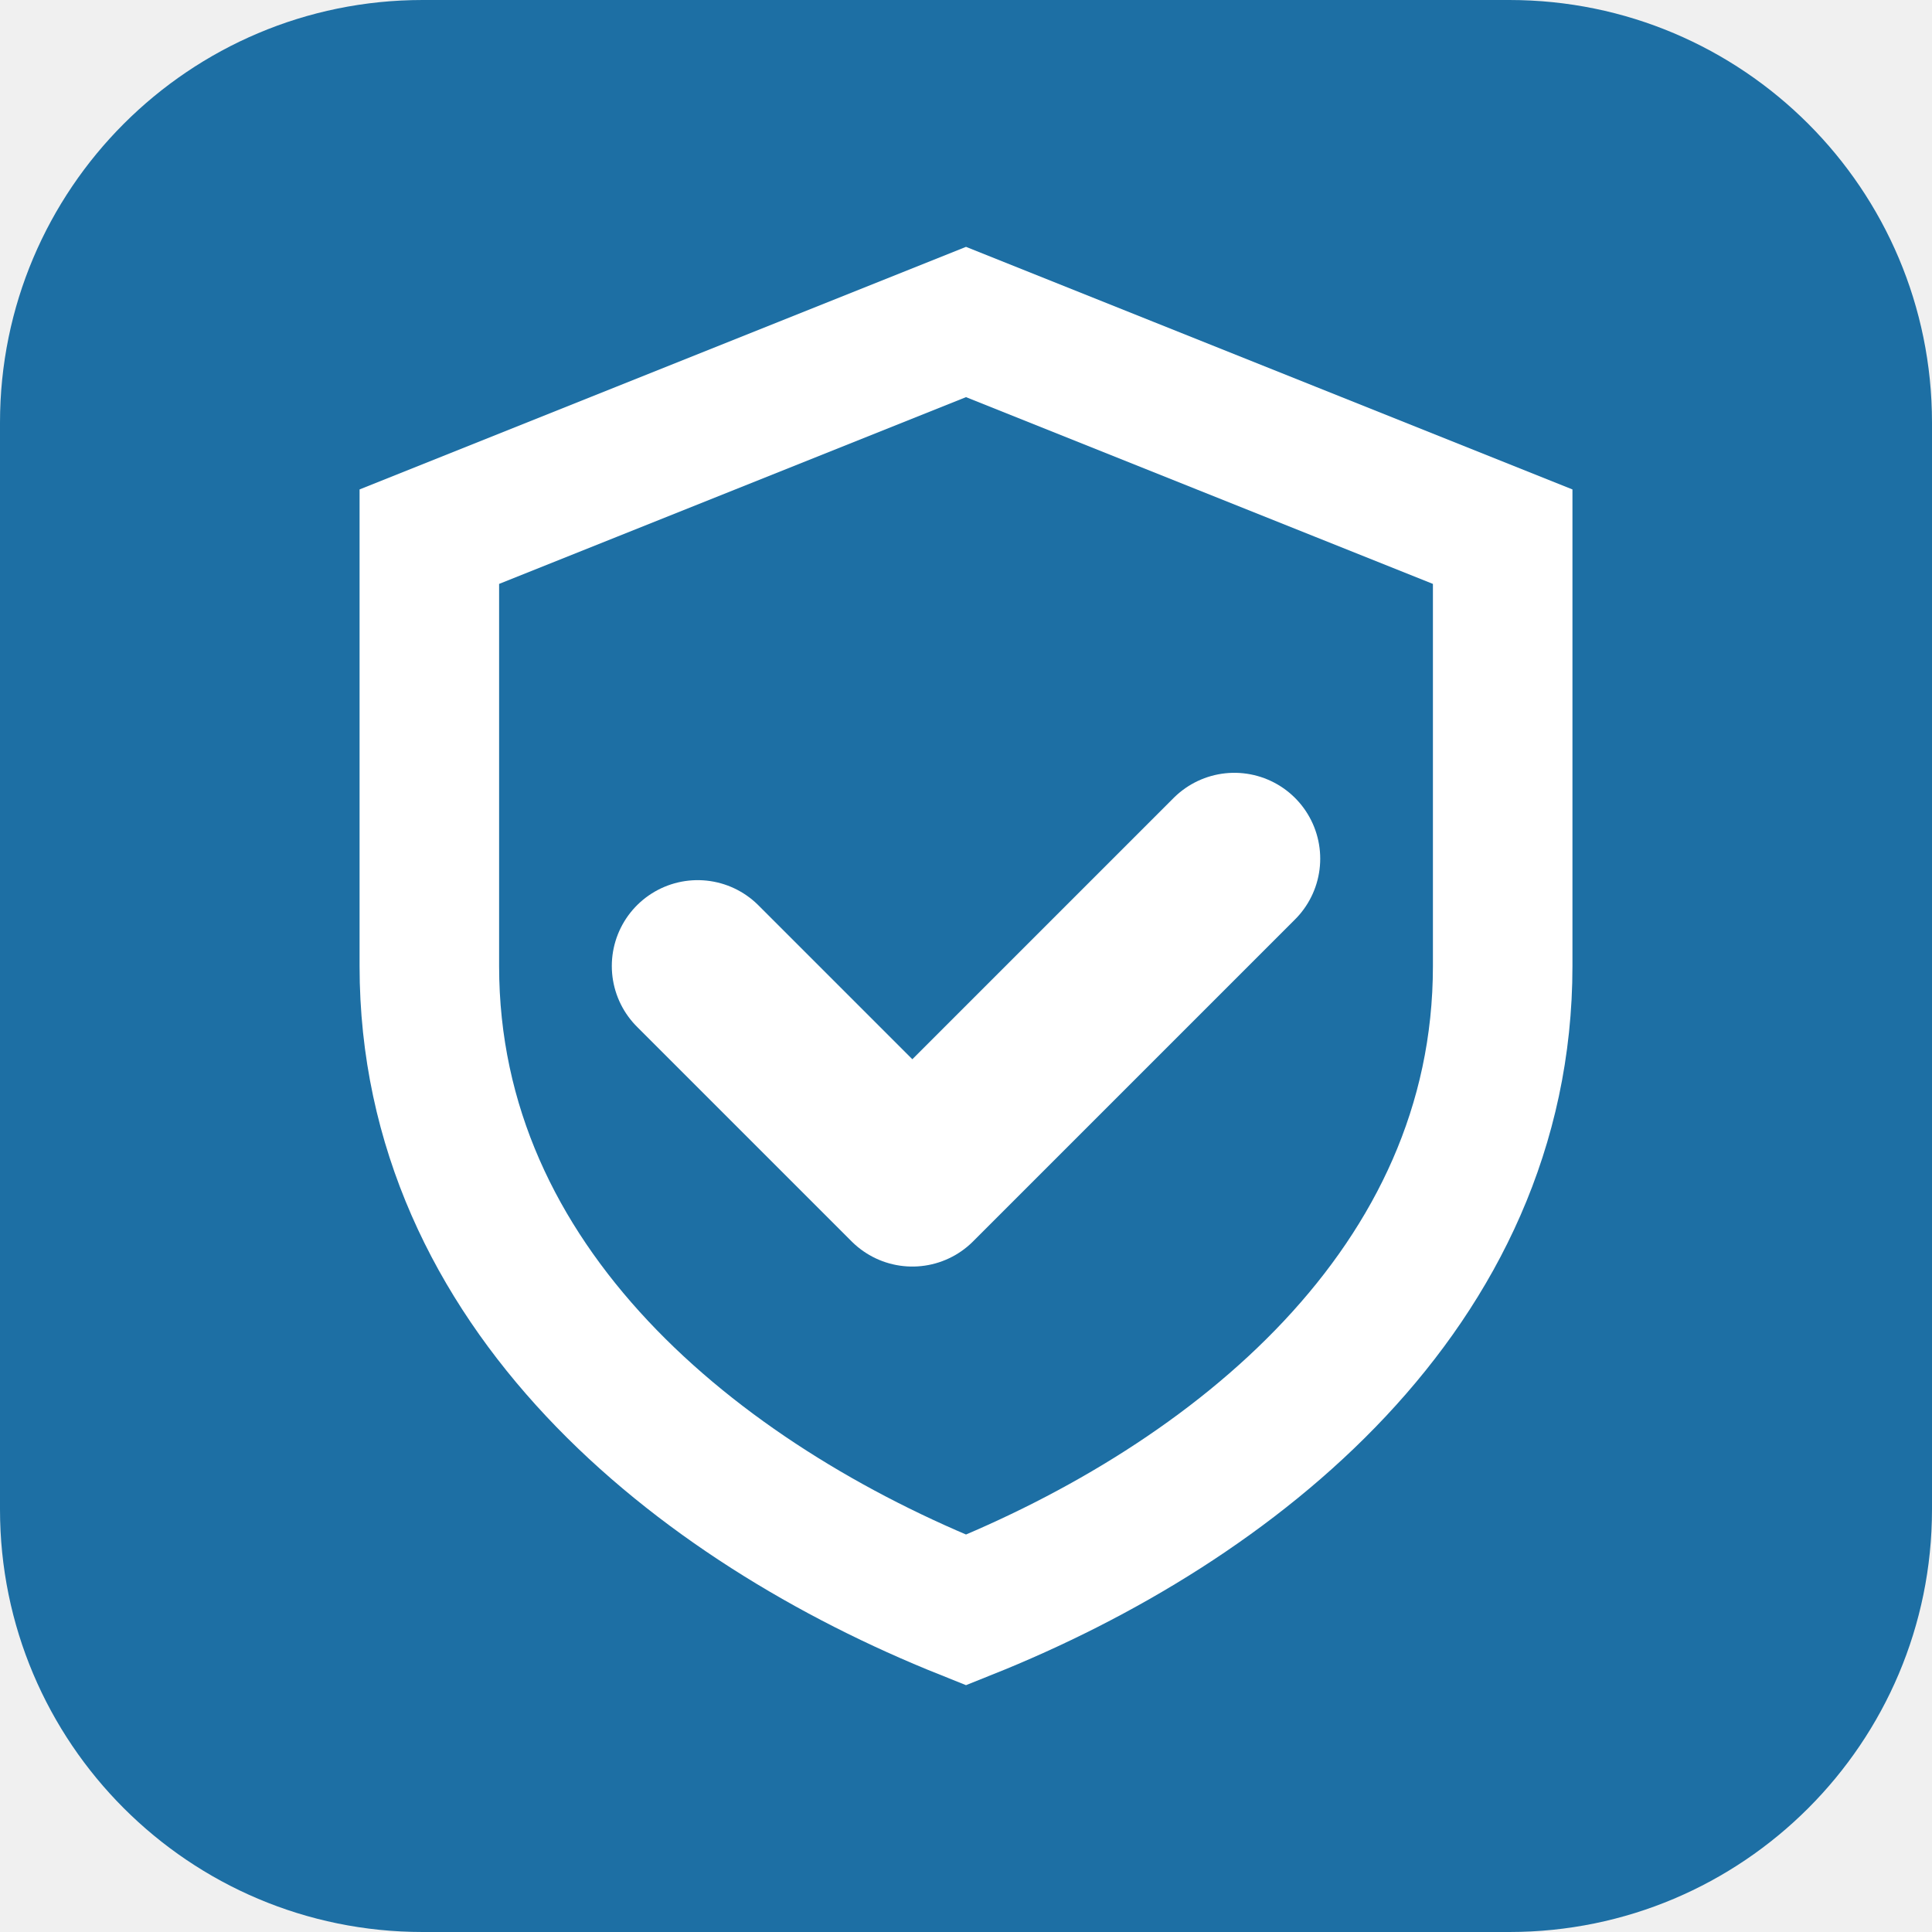
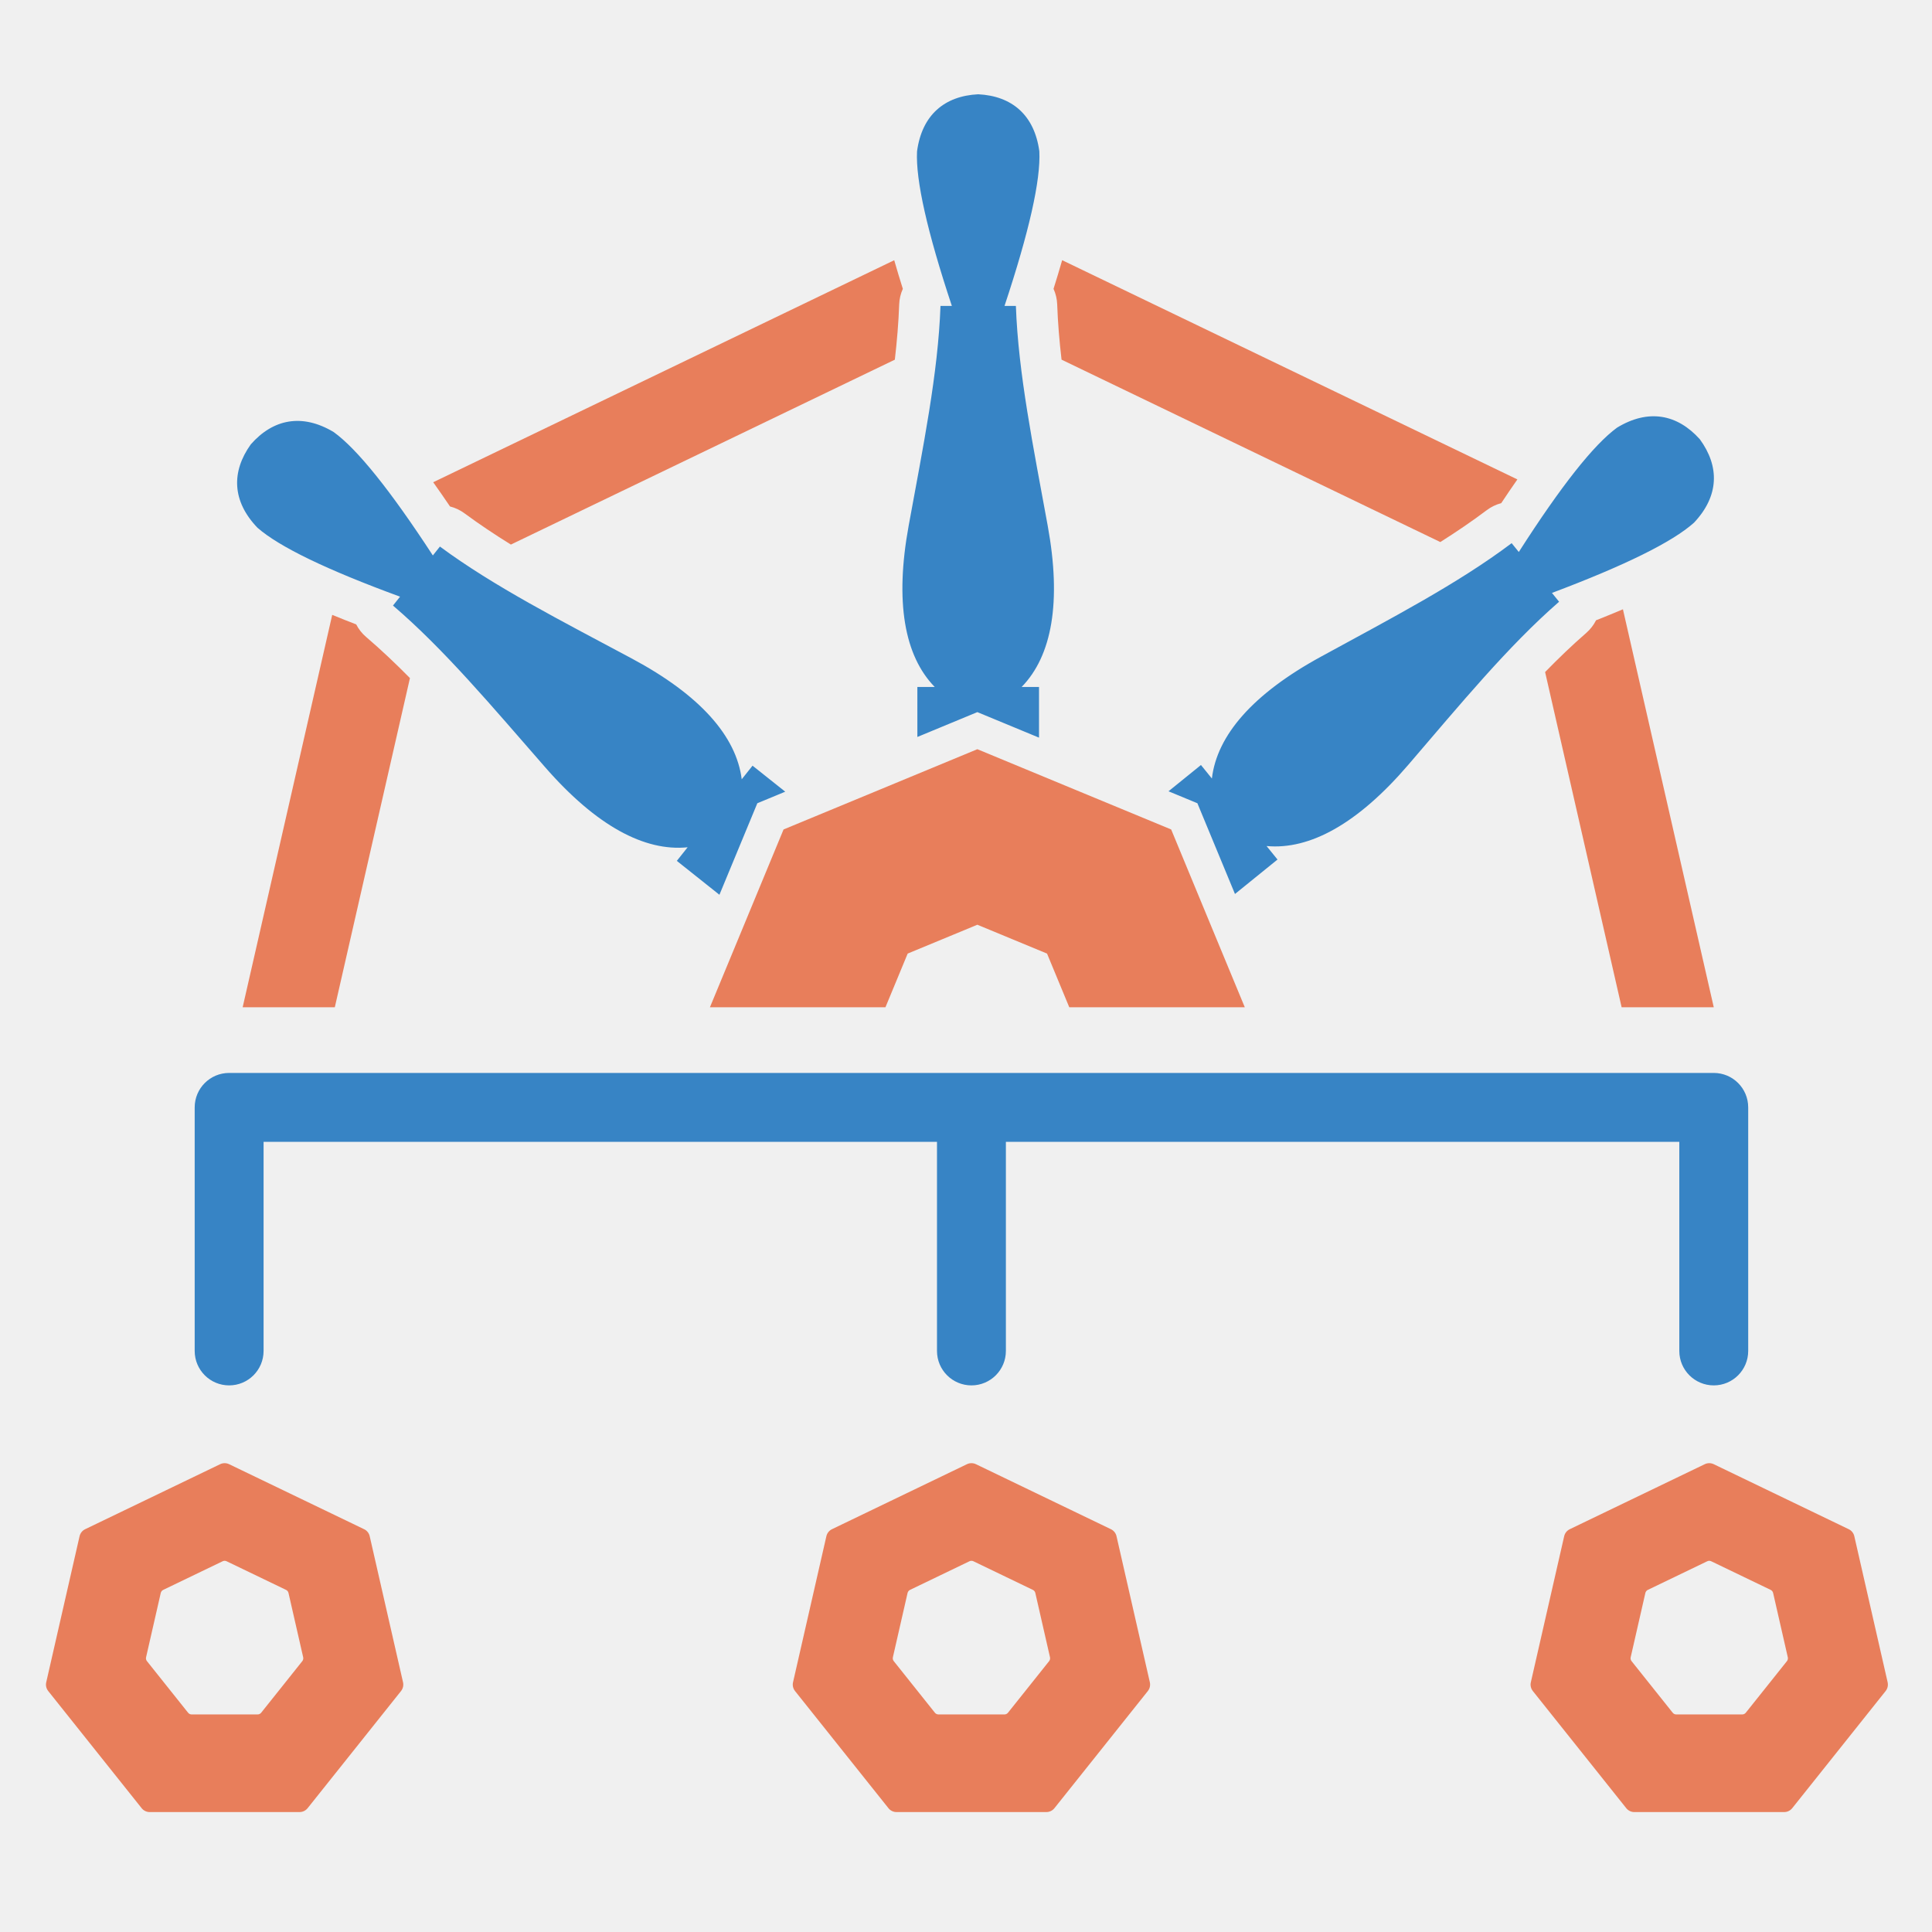
- <svg xmlns="http://www.w3.org/2000/svg" viewBox="0 0 64 64" width="64" height="64">
-   <rect width="64" height="64" rx="14" fill="#1D6FA4" />
-   <g transform="translate(0,0) scale(3.5556)">
-     <path d="M9 3l5 2v4c0 3-2.5 5-5 6-2.5-1-5-3-5-6V5z" stroke="#fff" stroke-width="1.3" fill="none" />
-     <path d="M6.5 9l2 2 3-3" stroke="#fff" stroke-width="1.6" fill="none" stroke-linecap="round" stroke-linejoin="round" />
+ <svg xmlns="http://www.w3.org/2000/svg" viewBox="0 0 500 500">
+   <defs>
+     <style>.cls-1{fill:#e87e5b;}.cls-1,.cls-2{fill-rule:evenodd;}.cls-2{fill:#3784c5;}</style>
+   </defs>
+   <g id="Layer_1" data-name="Layer 1">
+     <path class="cls-1" d="M85.978,159.13,62.8,260.676H86.649l19.445-85.187c-3.677-3.732-7.447-7.312-11.341-10.641a10.639,10.639,0,0,1-2.571-3.256c-2.006-.77-4.091-1.595-6.204-2.462M231.424,67.345,112.112,124.802c1.522,2.13,2.977,4.242,4.348,6.27a10.64,10.64,0,0,1,3.751,1.774c3.838,2.837,7.863,5.518,12.004,8.089l99.368-47.851c.557-4.797.958-9.572,1.125-14.295a10.664,10.664,0,0,1,.946-4.039C232.908,72.384,232.151,69.895,231.424,67.345Zm161.273,56.728L274.884,67.337c-.729,2.553-1.484,5.045-2.23,7.413a10.67,10.67,0,0,1,.947,4.039c.167,4.722.568,9.494,1.126,14.29l98.023,47.202c4.154-2.626,8.19-5.364,12.031-8.257a10.688,10.688,0,0,1,3.737-1.808C389.833,128.228,391.235,126.16,392.696,124.072ZM443.52,260.676,420.014,157.685c-2.371,1.007-4.711,1.957-6.955,2.841a10.693,10.693,0,0,1-2.542,3.277c-3.652,3.178-7.191,6.579-10.645,10.121l19.802,86.752Z" />
+     <path class="cls-2" d="M310.806,197.984l2.829,3.494c1.313-11.17,10.58-21.889,28.168-31.498,18.333-10.015,35.454-18.902,49.411-29.409l1.85,2.282q16.362-25.555,25.417-32.173c8.112-4.937,15.608-3.5,21.437,3.003,5.151,7.053,4.998,14.685-1.518,21.594q-8.357,7.481-36.756,18.171l1.848,2.283c-13.177,11.471-25.431,26.368-39.041,42.219-13.051,15.206-25.464,22.04-36.665,21.004l2.831,3.494-11.007,8.913L309.884,207.878l-7.474-3.095ZM175.161,222.792l2.798-3.517c-11.189,1.135-23.66-5.59-36.846-20.683-13.746-15.732-26.128-30.522-39.408-41.875l1.83-2.3Q75.044,143.974,66.621,136.567c-6.574-6.851-6.793-14.482-1.706-21.579,5.771-6.554,13.254-8.056,21.411-3.192q9.111,6.541,25.694,31.952l1.831-2.3c14.049,10.384,31.246,19.123,49.666,28.978,17.672,9.453,27.031,20.092,28.441,31.25l2.8-3.519,8.461,6.731-7.223,2.991-9.809,23.687Zm62.252-45.004H241.91c-7.854-8.051-10.355-21.998-6.753-41.712,3.755-20.551,7.622-39.449,8.241-56.908h2.941q-9.565-28.8-9.011-40c1.27-9.41,7.104-14.334,15.825-14.77,8.723.436,14.557,5.36,15.828,14.77q.551,11.2-9.012,40h2.941c.619,17.46,4.487,36.357,8.241,56.908,3.602,19.714,1.101,33.661-6.753,41.712h4.497v13.114l-15.954-6.607-15.526,6.43Z" />
+     <polygon class="cls-1" points="252.939 193.893 278.016 204.281 303.097 214.664 313.479 239.747 322.151 260.676 276.724 260.676 274.707 255.806 270.974 246.787 261.956 243.055 252.939 239.32 243.923 243.055 234.905 246.787 231.172 255.806 229.155 260.676 183.729 260.676 192.4 239.747 202.783 214.664 227.864 204.281 252.939 193.893" />
+     <path class="cls-2" d="M68.214,349.624a8.914,8.914,0,1,1-17.829,0V286.589a8.916,8.916,0,0,1,8.915-8.914h384.218a8.915,8.915,0,0,1,8.915,8.914V349.624a8.914,8.914,0,1,1-17.829,0v-54.12H260.322v54.12a8.914,8.914,0,1,1-17.829,0v-54.12H68.214Z" />
+     <path class="cls-1" d="M241.915,443.208a1.181,1.181,0,0,0,.957.489h8.536l8.536-.001a1.174,1.174,0,0,0,.923-.447l5.323-6.671,5.322-6.676a1.188,1.188,0,0,0,.227-.994l-3.795-16.632a1.165,1.165,0,0,0-.641-.816l-15.381-7.407a1.179,1.179,0,0,0-1.027,0l-15.381,7.407a1.187,1.187,0,0,0-.638.803l-3.79,16.601a1.184,1.184,0,0,0,.218,1.037ZM229.851,467.857a2.686,2.686,0,0,0,2.174,1.108H251.41l19.385-.004a2.669,2.669,0,0,0,2.097-1.013l12.087-15.154,12.085-15.159a2.708,2.708,0,0,0,.517-2.258l-8.621-37.769a2.651,2.651,0,0,0-1.457-1.852l-34.931-16.823a2.68,2.68,0,0,0-2.329,0l-34.931,16.823a2.677,2.677,0,0,0-1.448,1.824l-8.607,37.701a2.681,2.681,0,0,0,.494,2.356Z" />
+     <path class="cls-1" d="M48.641,443.208a1.178,1.178,0,0,0,.957.489h8.536l8.536-.001a1.177,1.177,0,0,0,.923-.447l5.323-6.671,5.32-6.676a1.187,1.187,0,0,0,.228-.994l-3.797-16.632a1.167,1.167,0,0,0-.64-.816l-15.382-7.407a1.176,1.176,0,0,0-1.025,0l-15.38,7.407a1.182,1.182,0,0,0-.638.803l-3.79,16.601a1.176,1.176,0,0,0,.218,1.037Zm-12.064,24.649a2.685,2.685,0,0,0,2.173,1.108H58.134l19.387-.004a2.676,2.676,0,0,0,2.098-1.013l12.086-15.154,12.084-15.159a2.693,2.693,0,0,0,.517-2.258l-8.619-37.769a2.648,2.648,0,0,0-1.456-1.852L59.3,378.934a2.683,2.683,0,0,0-2.33,0L22.039,395.757a2.686,2.686,0,0,0-1.449,1.824l-8.605,37.701a2.671,2.671,0,0,0,.494,2.356Z" />
+     <path class="cls-1" d="M432.859,443.208a1.178,1.178,0,0,0,.957.489h8.536l8.536-.001a1.177,1.177,0,0,0,.923-.447l5.323-6.671,5.32-6.676a1.181,1.181,0,0,0,.228-.994l-3.795-16.632a1.165,1.165,0,0,0-.642-.816l-15.381-7.407a1.179,1.179,0,0,0-1.027,0l-15.381,7.407a1.19,1.19,0,0,0-.638.803l-3.79,16.601a1.184,1.184,0,0,0,.218,1.037Zm-12.064,24.649a2.686,2.686,0,0,0,2.173,1.108h19.383l19.386-.004a2.674,2.674,0,0,0,2.098-1.013l12.086-15.154,12.083-15.159a2.692,2.692,0,0,0,.517-2.258l-8.618-37.769a2.652,2.652,0,0,0-1.456-1.852l-34.931-16.823a2.683,2.683,0,0,0-2.33,0l-34.931,16.823a2.684,2.684,0,0,0-1.449,1.824l-8.605,37.701a2.672,2.672,0,0,0,.494,2.356Z" />
  </g>
</svg>
